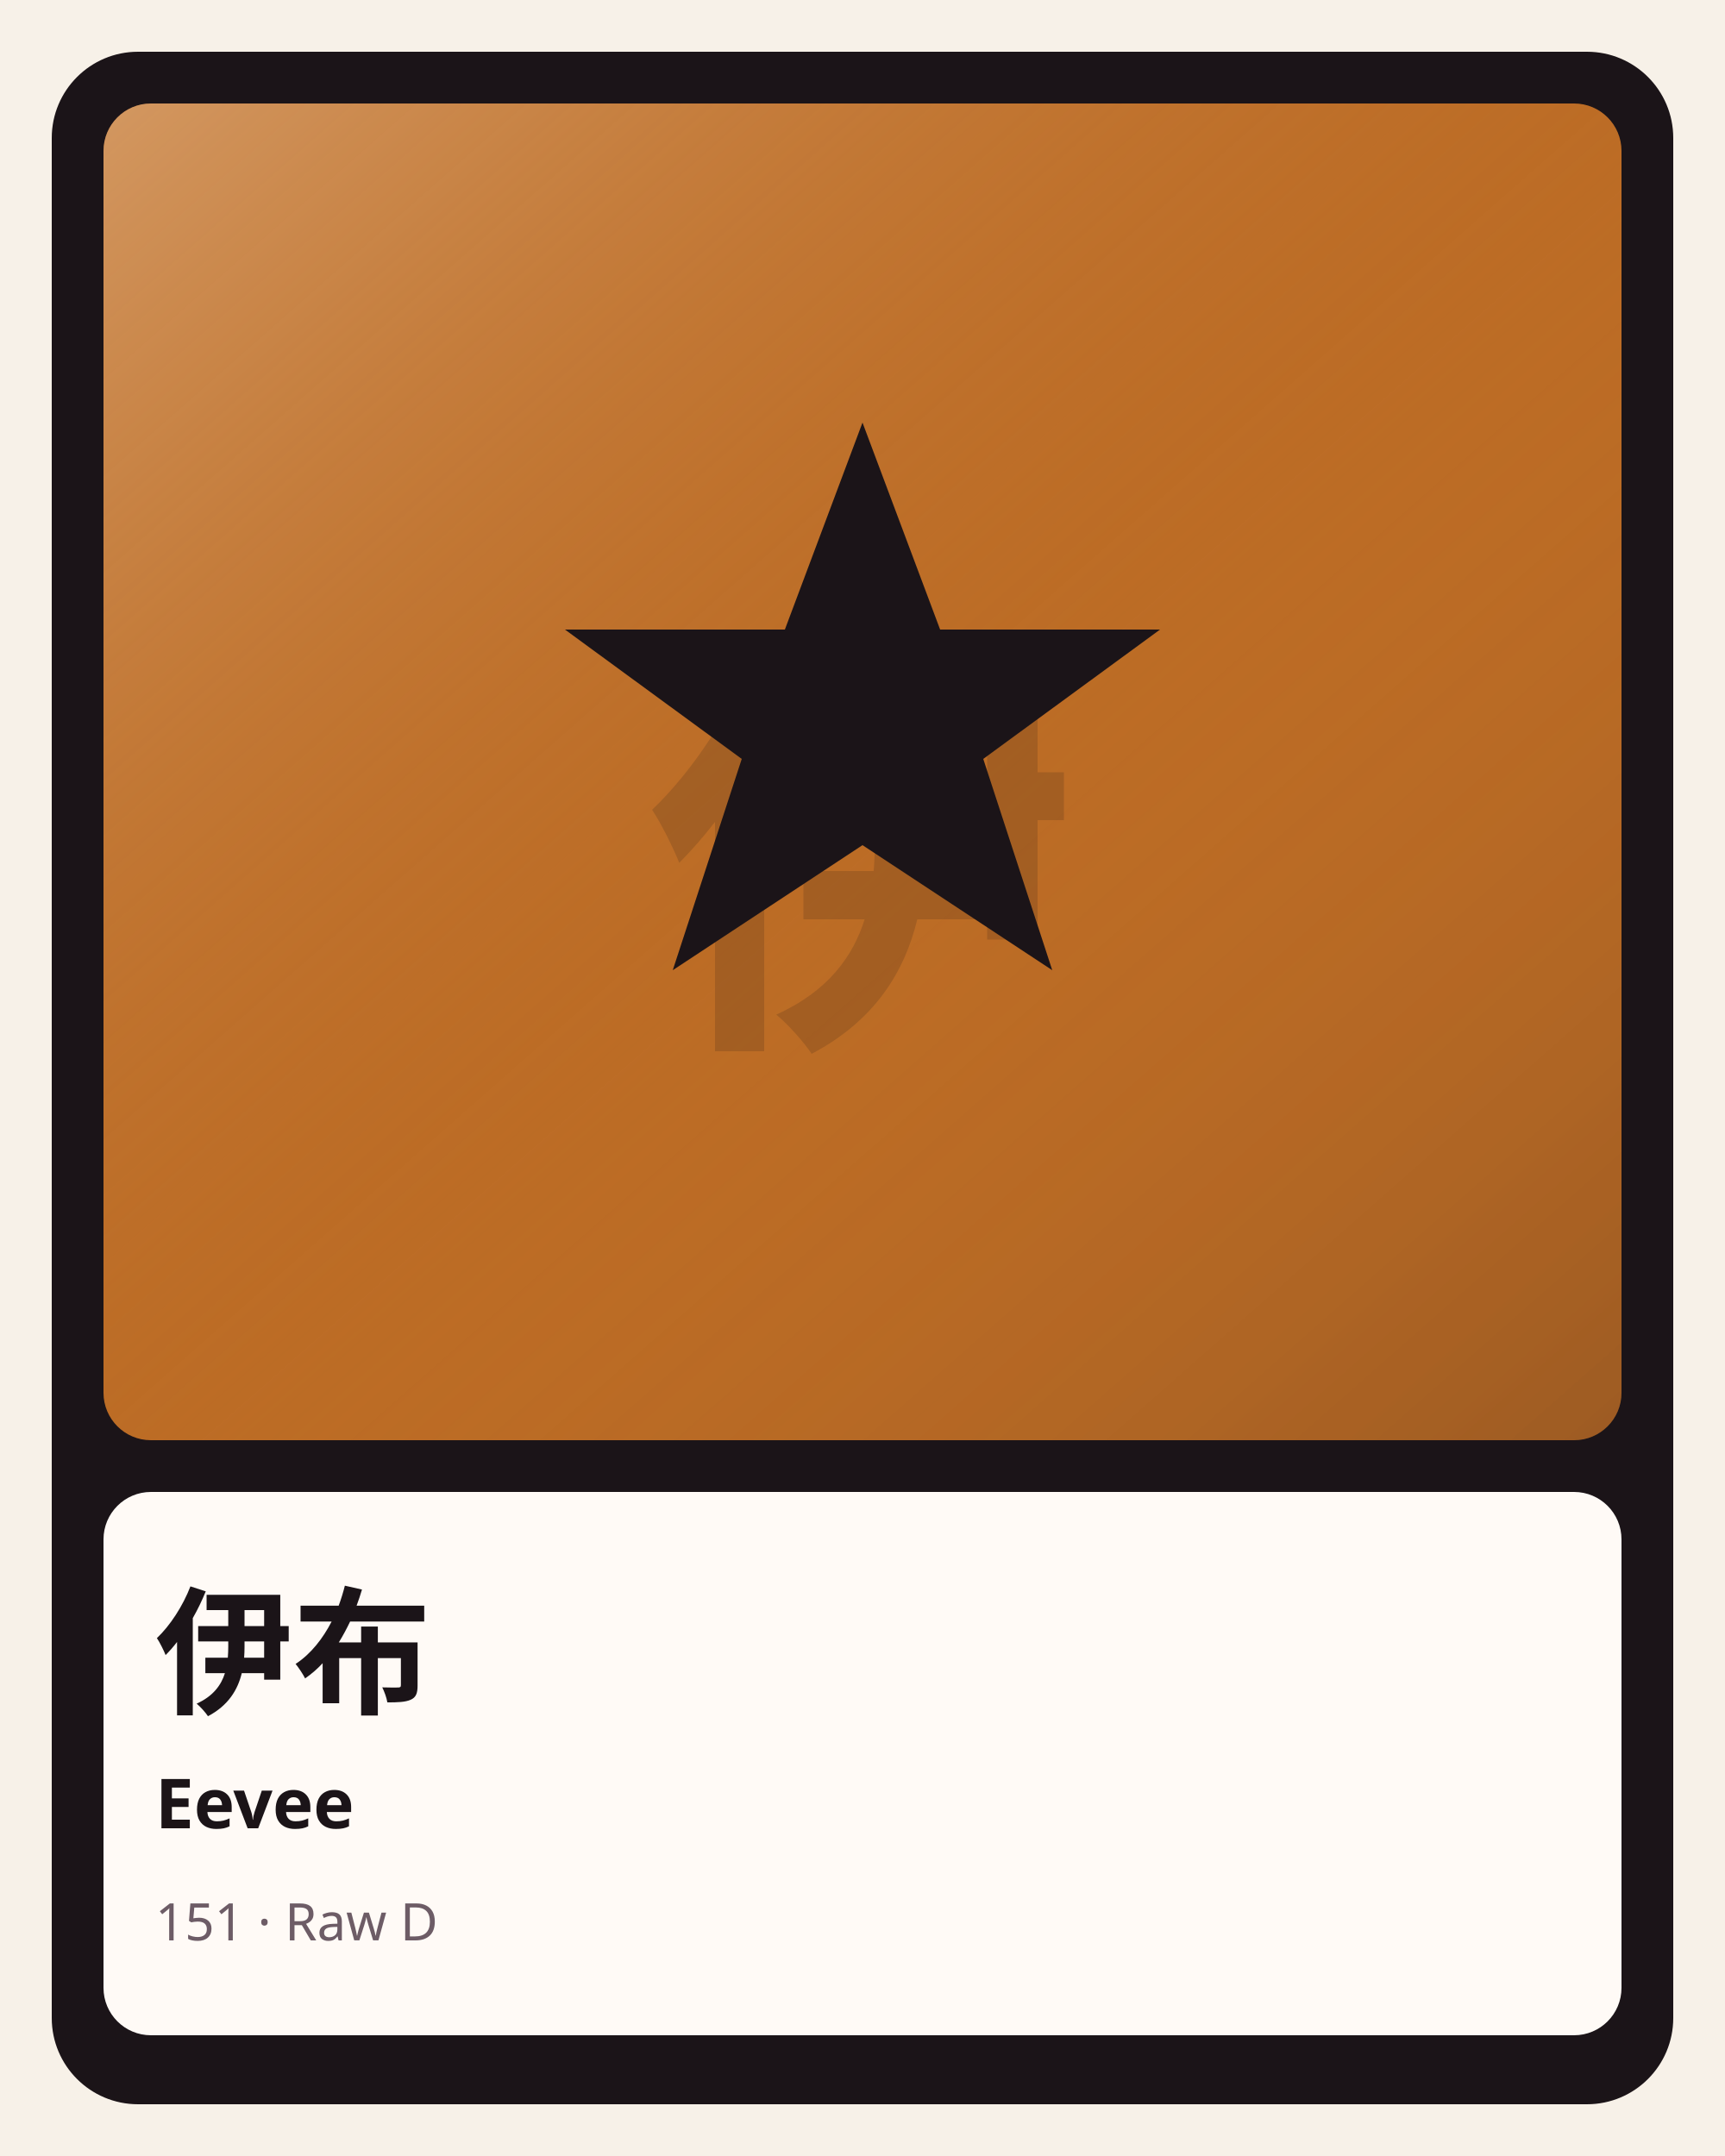
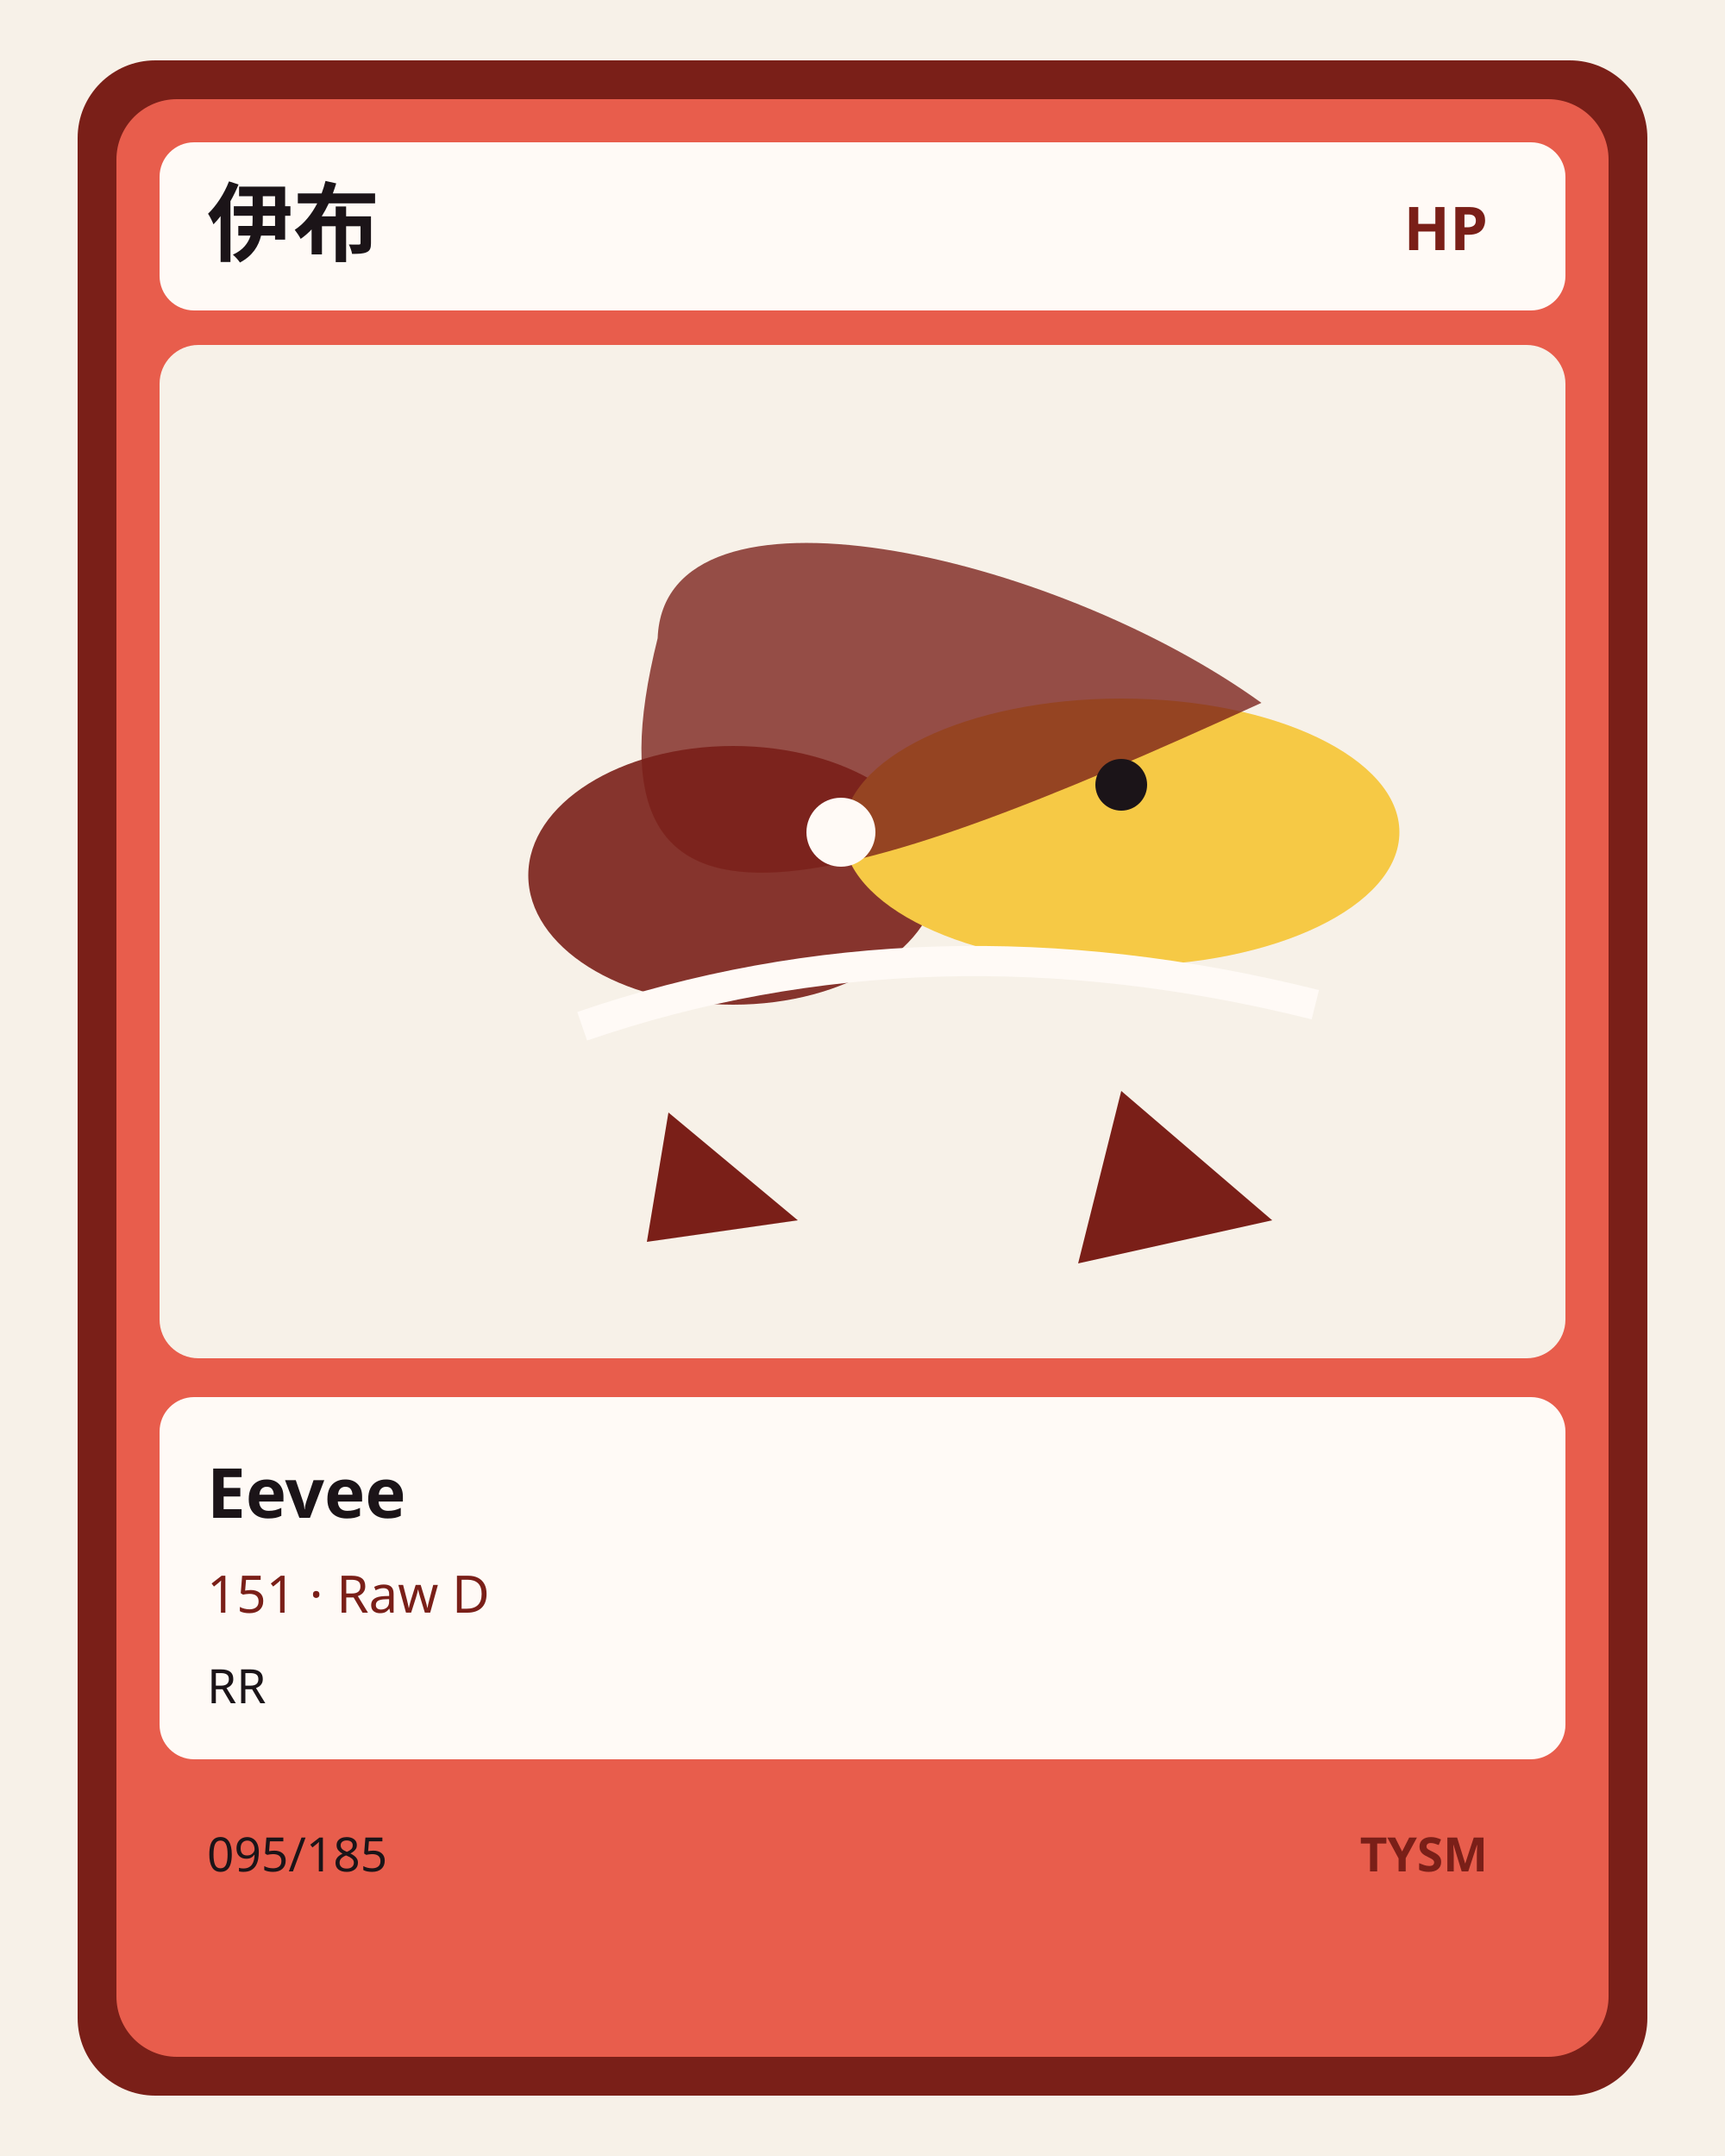
<svg xmlns="http://www.w3.org/2000/svg" width="800" height="1000" viewBox="0 0 800 1000" role="img" aria-label="伊布 Eevee">
  <rect width="800" height="1000" fill="#f7f1e8" />
-   <rect x="24" y="24" width="752" height="952" rx="40" fill="#1b1418" />
-   <rect x="48" y="48" width="704" height="620" rx="22" fill="#bc6c25" />
-   <rect x="48" y="48" width="704" height="620" rx="22" fill="url(#sheen)" />
-   <text x="400" y="470" text-anchor="middle" fill="#1b1418" fill-opacity="0.16" font-size="200" font-family="ui-sans-serif, system-ui, sans-serif" font-weight="700">伊</text>
-   <path d="M400 196 L436 292 H538 L456 352 L488 450 L400 392 L312 450 L344 352 L262 292 H364 Z" fill="#1b1418" />
-   <rect x="48" y="692" width="704" height="252" rx="22" fill="#fffaf6" />
-   <text x="72" y="790" fill="#1b1418" font-size="64" font-family="ui-sans-serif, system-ui, sans-serif" font-weight="700">伊布</text>
-   <text x="72" y="848" fill="#1b1418" font-size="32" font-family="ui-sans-serif, system-ui, sans-serif" font-weight="600">Eevee</text>
-   <text x="72" y="900" fill="#6d5c66" font-size="24" font-family="ui-sans-serif, system-ui, sans-serif">151 · Raw D</text>
-   <defs>
-     <linearGradient id="sheen" x1="0" y1="0" x2="1" y2="1">
-       <stop offset="0" stop-color="#f3d5b5" stop-opacity="0.42" />
-       <stop offset="0.55" stop-color="#bc6c25" stop-opacity="0" />
-       <stop offset="1" stop-color="#1b1418" stop-opacity="0.2" />
-     </linearGradient>
-   </defs>
+   <g>
+     <rect x="36" y="28" width="728" height="944" rx="36" fill="#7a1f18" />
+     <rect x="54" y="46" width="692" height="908" rx="28" fill="#e85d4c" />
+     <rect x="74" y="66" width="652" height="78" rx="16" fill="#fffaf6" />
+     <text x="96" y="118" fill="#1b1418" font-size="40" font-family="ui-sans-serif, system-ui, sans-serif" font-weight="700">伊布</text>
+     <text x="690" y="116" text-anchor="end" fill="#7a1f18" font-size="28" font-family="ui-sans-serif, system-ui, sans-serif" font-weight="700">HP</text>
+     <rect x="74" y="160" width="652" height="470" rx="18" fill="#f7f1e8" />
+     <g transform="translate(90,176)">
+       <ellipse cx="250" cy="230" rx="95" ry="60" fill="#7a1f18" opacity="0.9" />
+       <ellipse cx="430" cy="210" rx="129" ry="62" fill="#f6c945" />
+       <path d="M215 120 C218 40, 398 80, 495 150 C298 240, 175 280, 215 120 Z" fill="#7a1f18" opacity="0.78" />
+       <path d="M180 300 Q340 245 520 290" fill="none" stroke="#fffaf6" stroke-width="14" />
+       <circle cx="300" cy="210" r="16" fill="#fffaf6" />
+       <circle cx="430" cy="188" r="12" fill="#1b1418" />
+       <path d="M220 340 L280 390 L210 400 Z M430 330 L500 390 L410 410 Z" fill="#7a1f18" />
+     </g>
+     <rect x="74" y="648" width="652" height="168" rx="16" fill="#fffaf6" />
+     <text x="96" y="704" fill="#1b1418" font-size="32" font-family="ui-sans-serif, system-ui, sans-serif" font-weight="700">Eevee</text>
+     <text x="96" y="748" fill="#7a1f18" font-size="24" font-family="ui-sans-serif, system-ui, sans-serif">151 · Raw D</text>
+     <text x="96" y="790" fill="#1b1418" font-size="22" font-family="ui-sans-serif, system-ui, sans-serif">RR</text>
+     <text x="96" y="868" fill="#1b1418" font-size="22" font-family="ui-sans-serif, system-ui, sans-serif">095/185</text>
+     <text x="690" y="868" text-anchor="end" fill="#7a1f18" font-size="22" font-family="ui-sans-serif, system-ui, sans-serif" font-weight="700">TYSM</text>
+   </g>
</svg>
